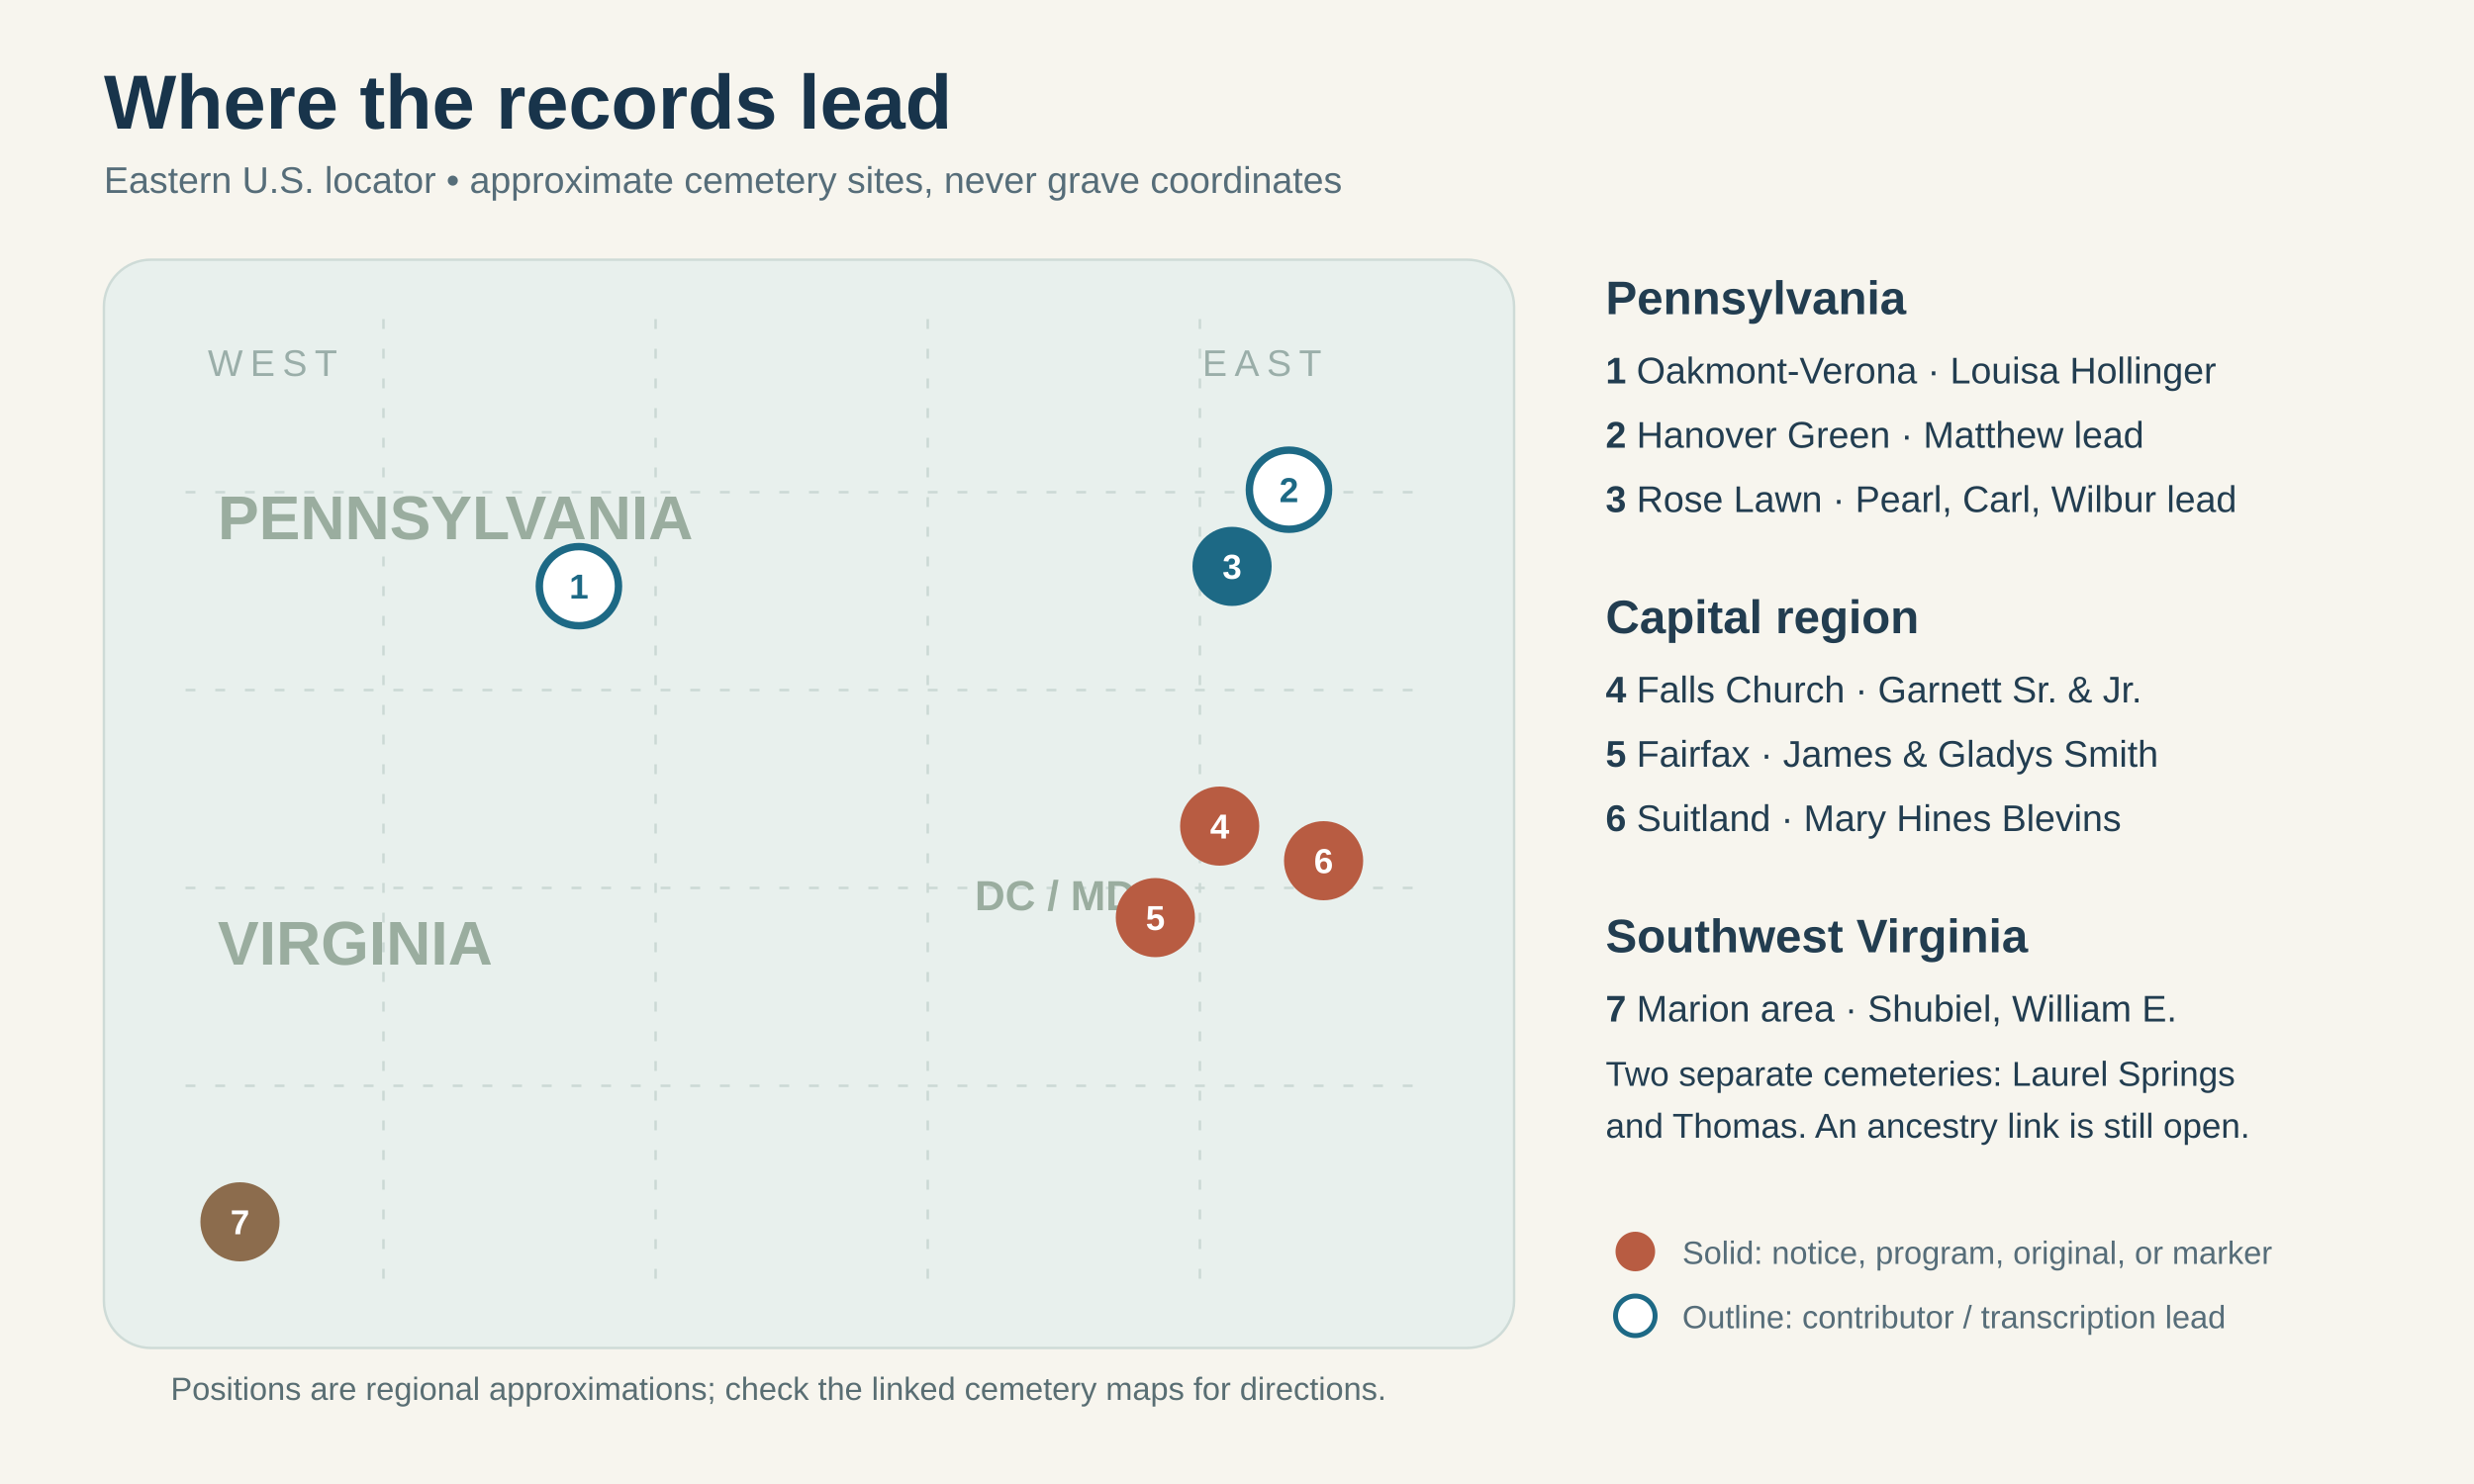
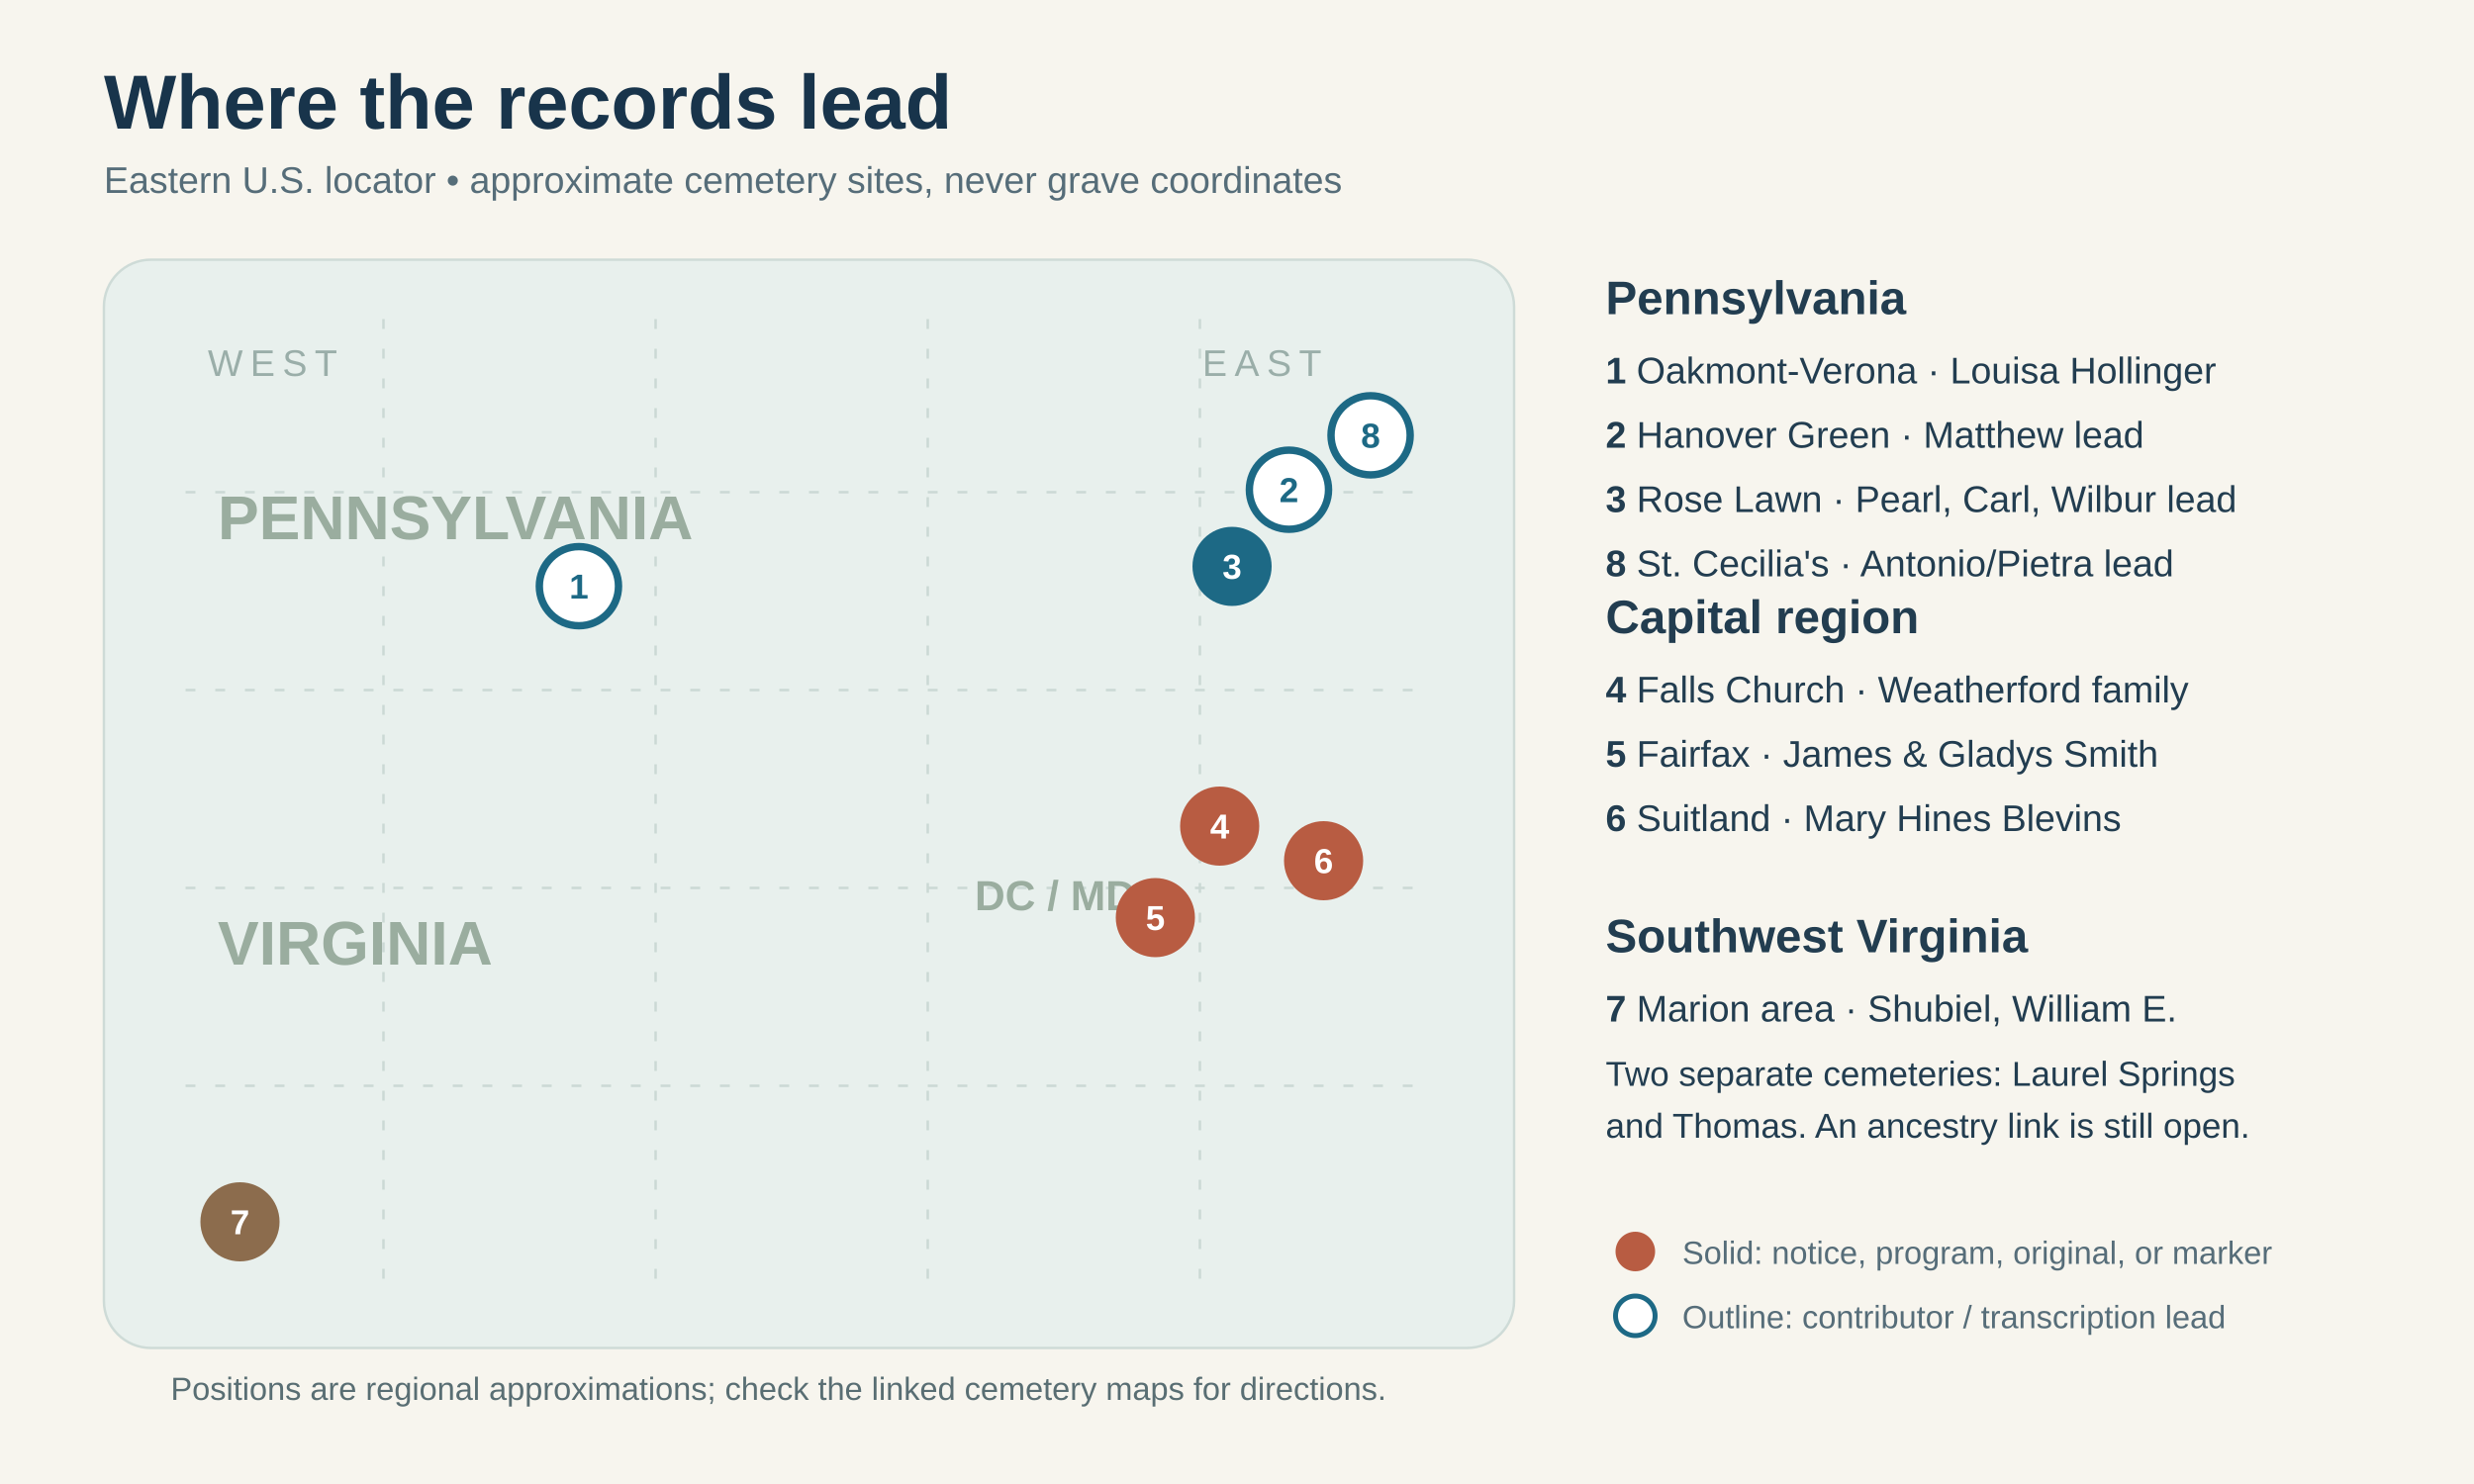
<svg xmlns="http://www.w3.org/2000/svg" viewBox="0 0 1000 600" role="img" aria-labelledby="title desc">
  <rect width="1000" height="600" fill="#f7f5ee" />
  <text x="42" y="52" fill="#18344b" font-family="Arial,sans-serif" font-size="31" font-weight="700">Where the records lead</text>
  <text x="42" y="78" fill="#566d79" font-family="Arial,sans-serif" font-size="15">Eastern U.S. locator • approximate cemetery sites, never grave coordinates</text>
  <rect x="42" y="105" width="570" height="440" rx="19" fill="#e8f0ed" stroke="#cedbd7" />
  <path d="M75 199H576M75 279H576M75 359H576M75 439H576M155 129V521M265 129V521M375 129V521M485 129V521" stroke="#cbd9d4" stroke-width="1" stroke-dasharray="4 8" />
  <text x="84" y="152" fill="#9aaea9" font-family="Arial,sans-serif" font-size="15" letter-spacing="3">WEST</text>
  <text x="486" y="152" fill="#9aaea9" font-family="Arial,sans-serif" font-size="15" letter-spacing="3">EAST</text>
  <text x="88" y="218" fill="#9aad9f" font-family="Arial,sans-serif" font-size="25" font-weight="700">PENNSYLVANIA</text>
  <text x="88" y="390" fill="#9aad9f" font-family="Arial,sans-serif" font-size="25" font-weight="700">VIRGINIA</text>
  <text x="394" y="368" fill="#9aad9f" font-family="Arial,sans-serif" font-size="17" font-weight="700">DC / MD</text>
  <g font-family="Arial,sans-serif" font-size="14" font-weight="700" text-anchor="middle">
    <circle cx="234" cy="237" r="16" fill="white" stroke="#1d6985" stroke-width="3" />
    <text x="234" y="242" fill="#1d6985">1</text>
    <circle cx="521" cy="198" r="16" fill="white" stroke="#1d6985" stroke-width="3" />
    <text x="521" y="203" fill="#1d6985">2</text>
    <circle cx="498" cy="229" r="16" fill="#1d6985" />
    <text x="498" y="234" fill="white">3</text>
+     <circle cx="554" cy="176" r="16" fill="white" stroke="#1d6985" stroke-width="3" />
+     <text x="554" y="181" fill="#1d6985">8</text>
    <circle cx="493" cy="334" r="16" fill="#b85c42" />
    <text x="493" y="339" fill="white">4</text>
    <circle cx="467" cy="371" r="16" fill="#b85c42" />
    <text x="467" y="376" fill="white">5</text>
    <circle cx="535" cy="348" r="16" fill="#b85c42" />
    <text x="535" y="353" fill="white">6</text>
    <circle cx="97" cy="494" r="16" fill="#8c6c4d" />
    <text x="97" y="499" fill="white">7</text>
  </g>
  <text x="69" y="566" fill="#596e73" font-family="Arial,sans-serif" font-size="13">Positions are regional approximations; check the linked cemetery maps for directions.</text>
  <g font-family="Arial,sans-serif" fill="#223d50">
    <text x="649" y="127" font-size="19" font-weight="700">Pennsylvania</text>
    <text x="649" y="155" font-size="15">
      <tspan font-weight="700">1</tspan> Oakmont-Verona · Louisa Hollinger</text>
    <text x="649" y="181" font-size="15">
      <tspan font-weight="700">2</tspan> Hanover Green · Matthew lead</text>
    <text x="649" y="207" font-size="15">
      <tspan font-weight="700">3</tspan> Rose Lawn · Pearl, Carl, Wilbur lead</text>
+     <text x="649" y="233" font-size="15">
+       <tspan font-weight="700">8</tspan> St. Cecilia's · Antonio/Pietra lead</text>
    <text x="649" y="256" font-size="19" font-weight="700">Capital region</text>
    <text x="649" y="284" font-size="15">
-       <tspan font-weight="700">4</tspan> Falls Church · Garnett Sr. &amp; Jr.</text>
+       <tspan font-weight="700">4</tspan> Falls Church · Weatherford family</text>
    <text x="649" y="310" font-size="15">
      <tspan font-weight="700">5</tspan> Fairfax · James &amp; Gladys Smith</text>
    <text x="649" y="336" font-size="15">
      <tspan font-weight="700">6</tspan> Suitland · Mary Hines Blevins</text>
    <text x="649" y="385" font-size="19" font-weight="700">Southwest Virginia</text>
    <text x="649" y="413" font-size="15">
      <tspan font-weight="700">7</tspan> Marion area · Shubiel, William E.</text>
    <text x="649" y="439" font-size="14">Two separate cemeteries: Laurel Springs</text>
    <text x="649" y="460" font-size="14">and Thomas. An ancestry link is still open.</text>
  </g>
  <circle cx="661" cy="506" r="8" fill="#b85c42" />
  <text x="680" y="511" fill="#566d79" font-family="Arial,sans-serif" font-size="13">Solid: notice, program, original, or marker</text>
  <circle cx="661" cy="532" r="8" fill="white" stroke="#1d6985" stroke-width="2" />
  <text x="680" y="537" fill="#566d79" font-family="Arial,sans-serif" font-size="13">Outline: contributor / transcription lead</text>
</svg>
